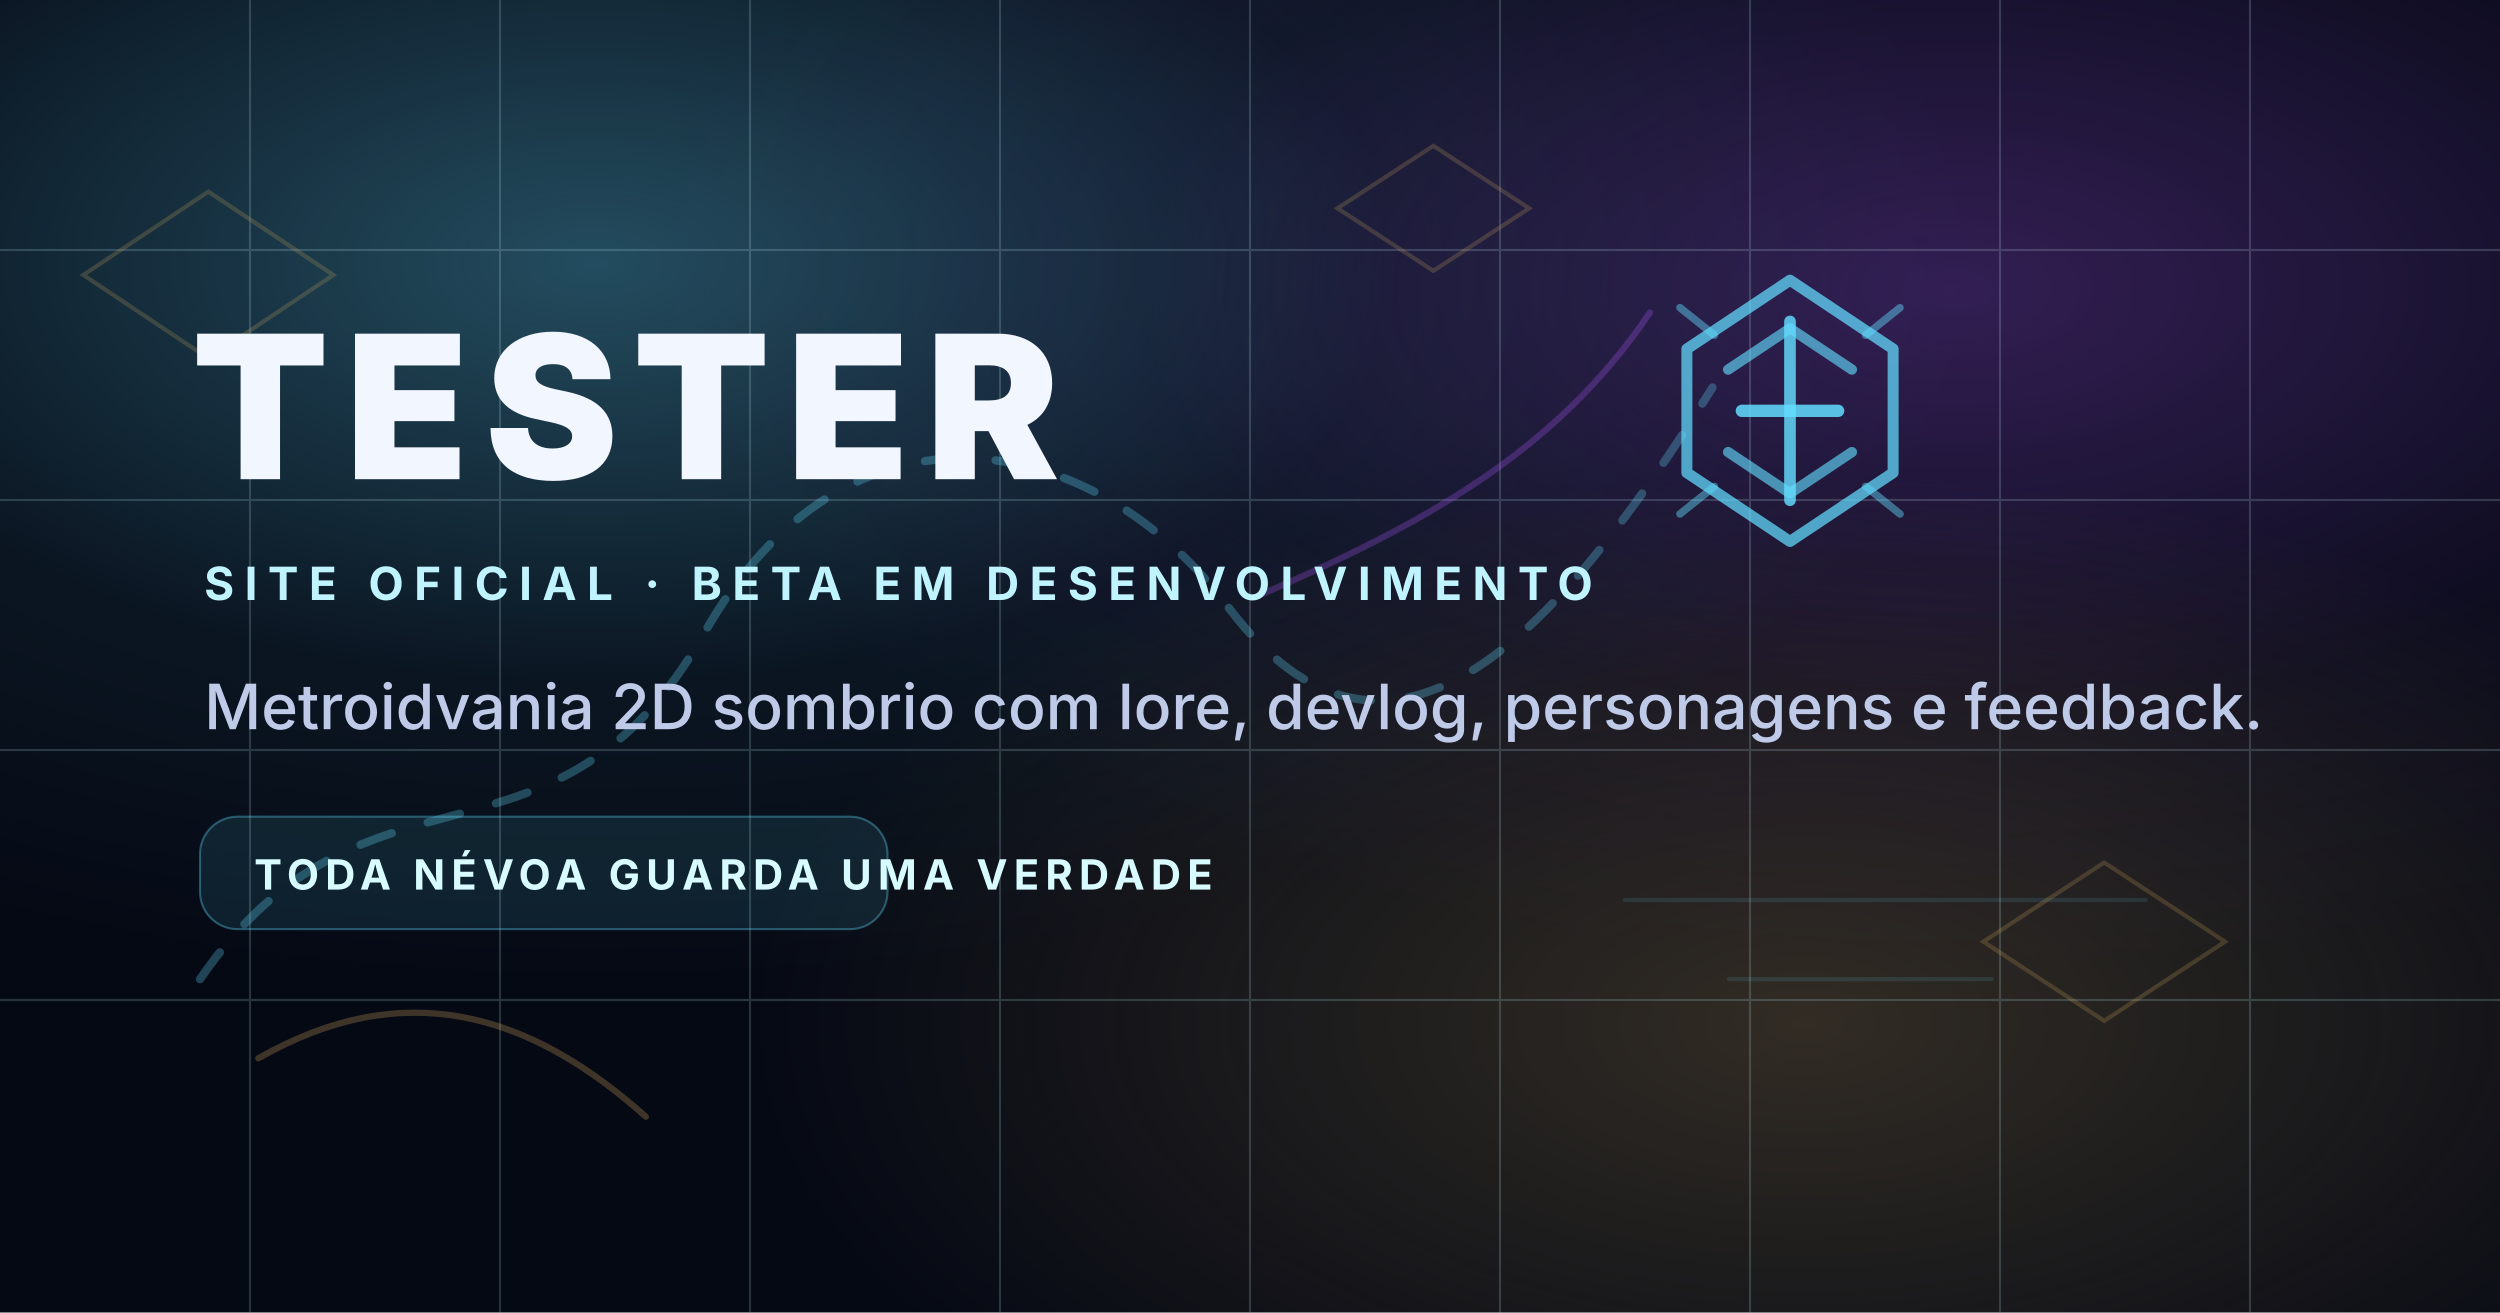
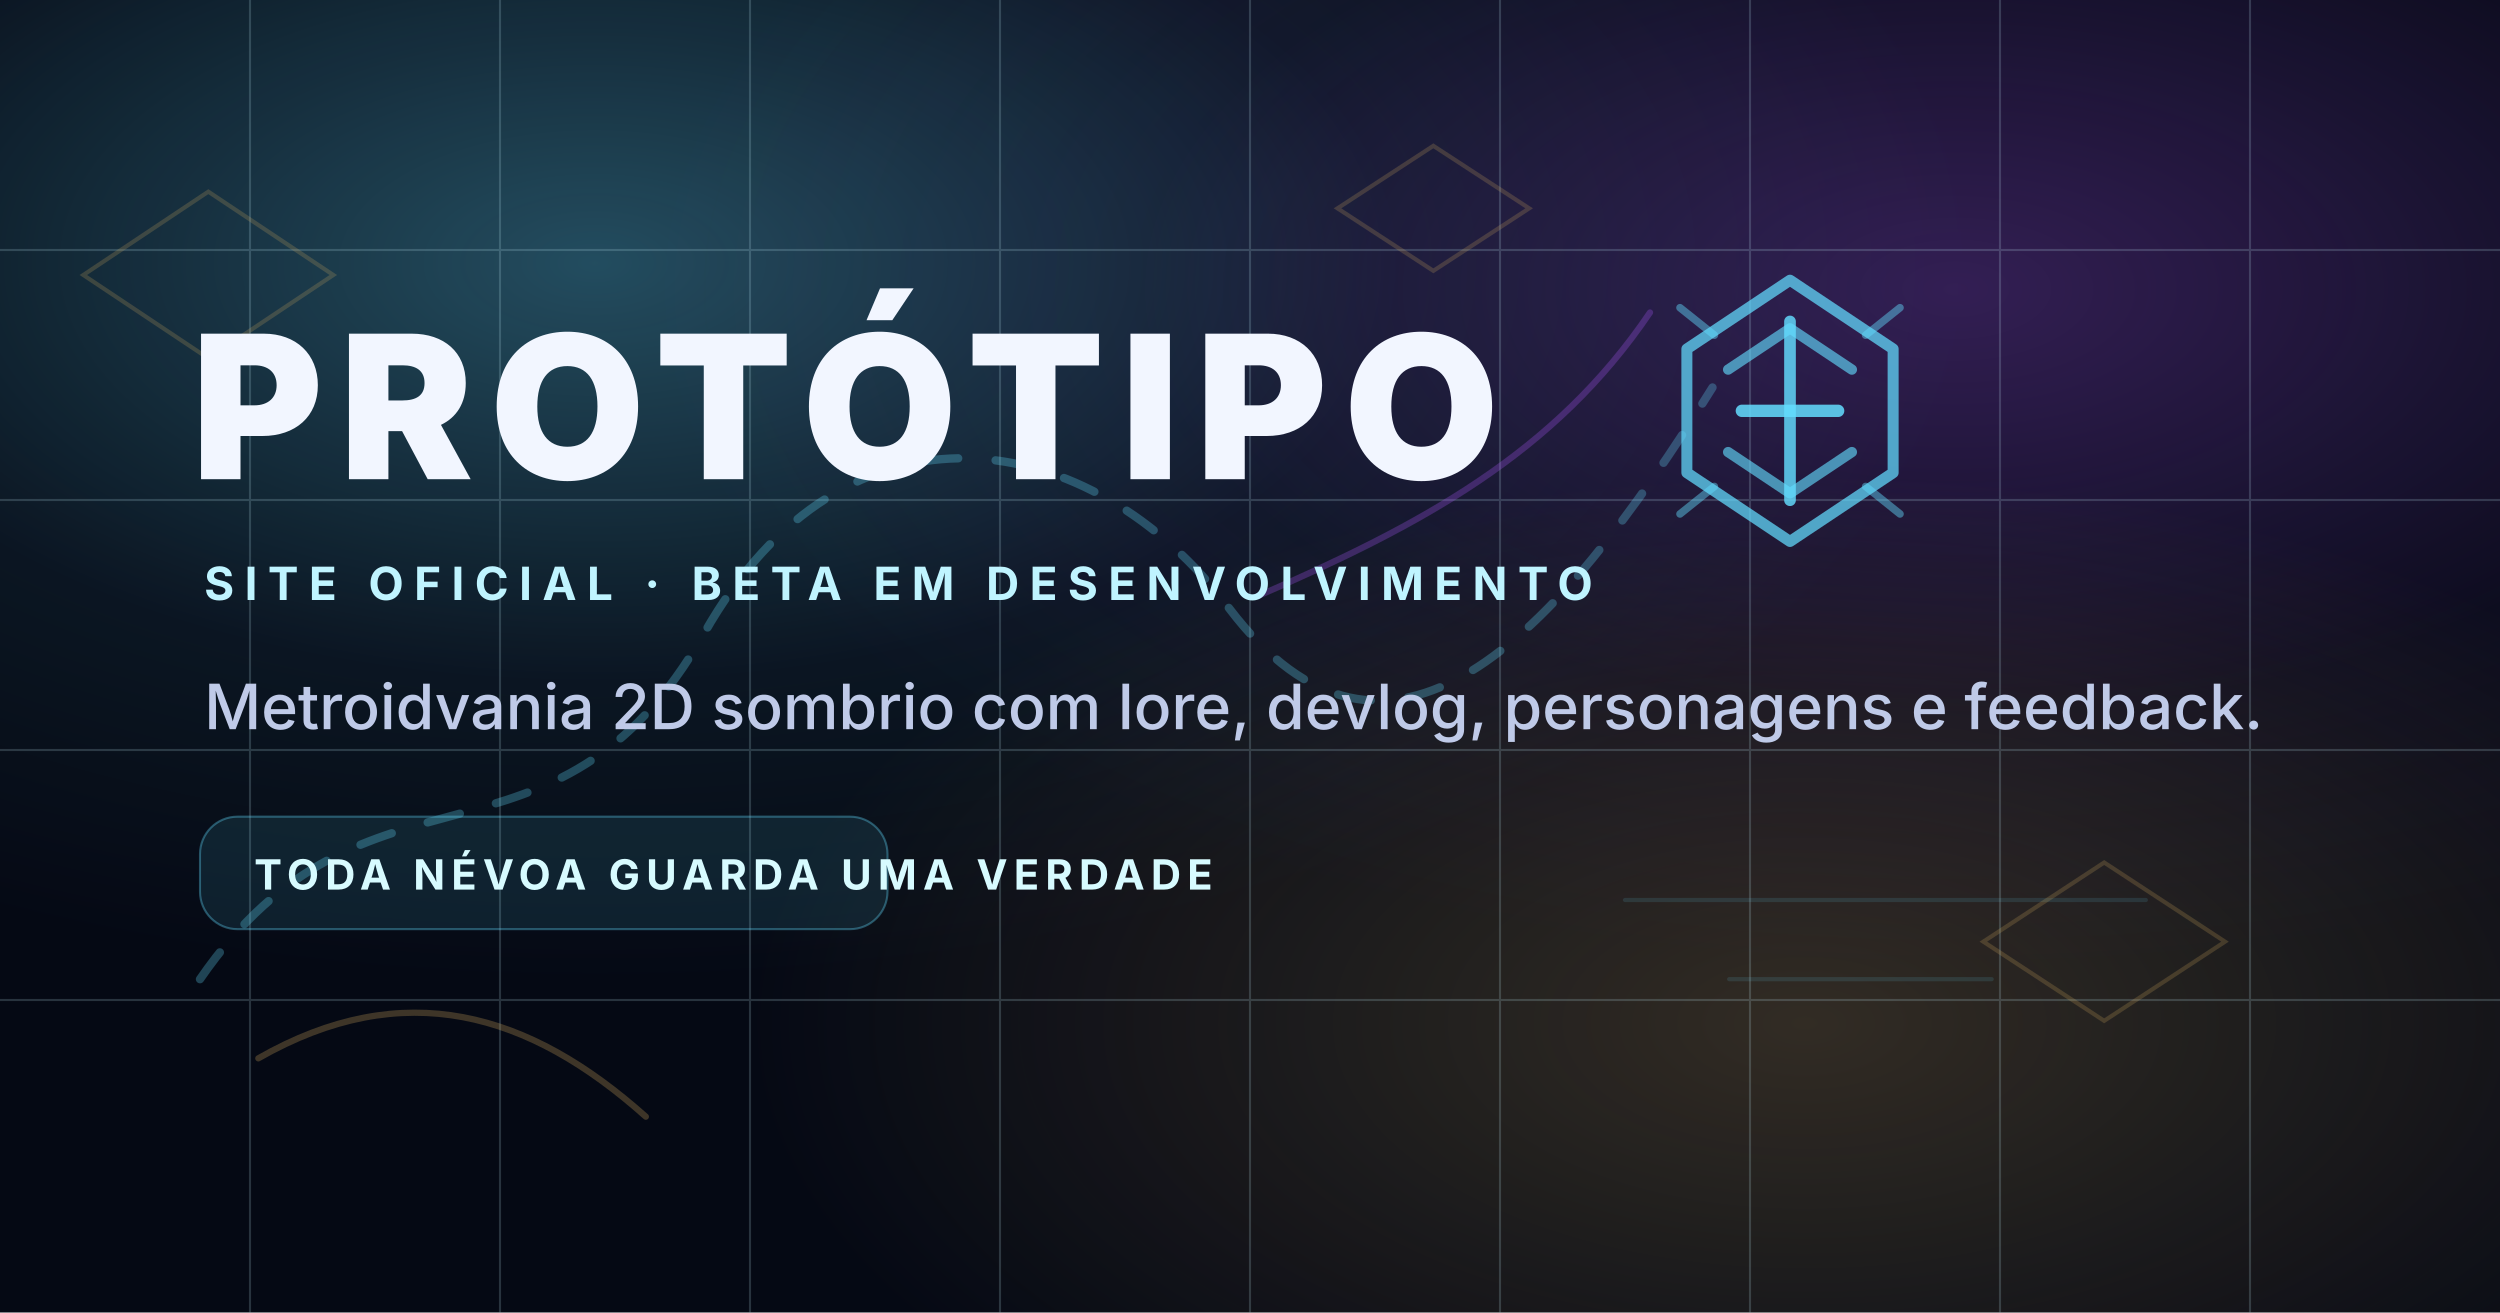
- <svg xmlns="http://www.w3.org/2000/svg" viewBox="0 0 1200 630" role="img" aria-labelledby="title desc">
+ <svg xmlns="http://www.w3.org/2000/svg" viewBox="0 0 1200 630" role="img" aria-labelledby="site-title desc">
  <defs>
    <radialGradient id="cyanGlow" cx="24%" cy="20%" r="55%">
      <stop offset="0%" stop-color="#63ddff" stop-opacity="0.32" />
      <stop offset="58%" stop-color="#63ddff" stop-opacity="0.06" />
      <stop offset="100%" stop-color="#63ddff" stop-opacity="0" />
    </radialGradient>
    <radialGradient id="purpleGlow" cx="78%" cy="22%" r="52%">
      <stop offset="0%" stop-color="#a855f7" stop-opacity="0.28" />
      <stop offset="62%" stop-color="#a855f7" stop-opacity="0.05" />
      <stop offset="100%" stop-color="#a855f7" stop-opacity="0" />
    </radialGradient>
    <radialGradient id="goldGlow" cx="72%" cy="78%" r="42%">
      <stop offset="0%" stop-color="#d1a85d" stop-opacity="0.22" />
      <stop offset="100%" stop-color="#d1a85d" stop-opacity="0" />
    </radialGradient>
    <linearGradient id="lineGlow" x1="0" y1="0" x2="1" y2="0">
      <stop offset="0%" stop-color="#63ddff" stop-opacity="0" />
      <stop offset="48%" stop-color="#63ddff" stop-opacity="0.72" />
      <stop offset="100%" stop-color="#d1a85d" stop-opacity="0" />
    </linearGradient>
  </defs>
  <rect width="1200" height="630" fill="#050914" />
  <rect width="1200" height="630" fill="url(#cyanGlow)" />
  <rect width="1200" height="630" fill="url(#purpleGlow)" />
  <rect width="1200" height="630" fill="url(#goldGlow)" />
  <g opacity="0.18" stroke="#c8f4ff" stroke-width="1">
    <path d="M0 120h1200M0 240h1200M0 360h1200M0 480h1200" />
    <path d="M120 0v630M240 0v630M360 0v630M480 0v630M600 0v630M720 0v630M840 0v630M960 0v630M1080 0v630" />
  </g>
  <g opacity="0.28" fill="none" stroke-linecap="round">
    <path d="M96 470C176 354 266 430 338 304C406 184 524 204 590 292C666 392 746 308 822 186" stroke="#63ddff" stroke-width="4" stroke-dasharray="16 18" />
    <path d="M124 508C194 468 254 486 310 536" stroke="#d1a85d" stroke-width="3" />
    <path d="M604 286C682 252 746 218 792 150" stroke="#a855f7" stroke-width="3" />
    <path d="M780 432h250M830 470h126" stroke="#63ddff" stroke-width="2" opacity="0.42" />
  </g>
  <g transform="translate(780 118) scale(3.3)" fill="none" stroke="#63ddff" stroke-linecap="round" stroke-linejoin="round">
    <path d="M24 5 39 15v18L24 43 9 33V15L24 5Z" stroke-width="1.6" opacity="0.72" />
    <path d="M24 11v26" stroke-width="1.7" opacity="0.82" />
    <path d="M15 18 24 12l9 6" stroke-width="1.5" opacity="0.62" />
    <path d="M15 30 24 36l9-6" stroke-width="1.5" opacity="0.62" />
    <path d="M17 24h14" stroke-width="1.8" opacity="0.85" />
    <path d="M13 13 8 9M35 13l5-4M13 35l-5 4M35 35l5 4" stroke-width="1.1" opacity="0.44" />
  </g>
  <g opacity="0.22" fill="none" stroke="#d1a85d" stroke-width="2">
    <path d="M100 92 160 132 100 172 40 132 100 92Z" />
    <path d="M1010 414 1068 452 1010 490 952 452 1010 414Z" />
    <path d="M688 70 734 100 688 130 642 100 688 70Z" />
  </g>
-   <text x="92" y="230" fill="#f2f6ff" font-family="Inter, Arial, sans-serif" font-size="96" font-weight="900" letter-spacing="8">TESTER</text>
+   <text x="92" y="230" fill="#f2f6ff" font-family="Inter, Arial, sans-serif" font-size="96" font-weight="900" letter-spacing="8">PROTÓTIPO</text>
  <text x="98" y="288" fill="#bff4ff" font-family="Inter, Arial, sans-serif" font-size="22" font-weight="700" letter-spacing="5">SITE OFICIAL · BETA EM DESENVOLVIMENTO</text>
  <text x="98" y="350" fill="#bfcae8" font-family="Inter, Arial, sans-serif" font-size="30" font-weight="500">Metroidvania 2D sombrio com lore, devlog, personagens e feedback.</text>
  <rect x="96" y="392" width="330" height="54" rx="18" fill="#63ddff" fill-opacity="0.10" stroke="#63ddff" stroke-opacity="0.34" />
  <text x="122" y="427" fill="#d7fbff" font-family="Inter, Arial, sans-serif" font-size="20" font-weight="700" letter-spacing="3">TODA NÉVOA GUARDA UMA VERDADE</text>
</svg>
